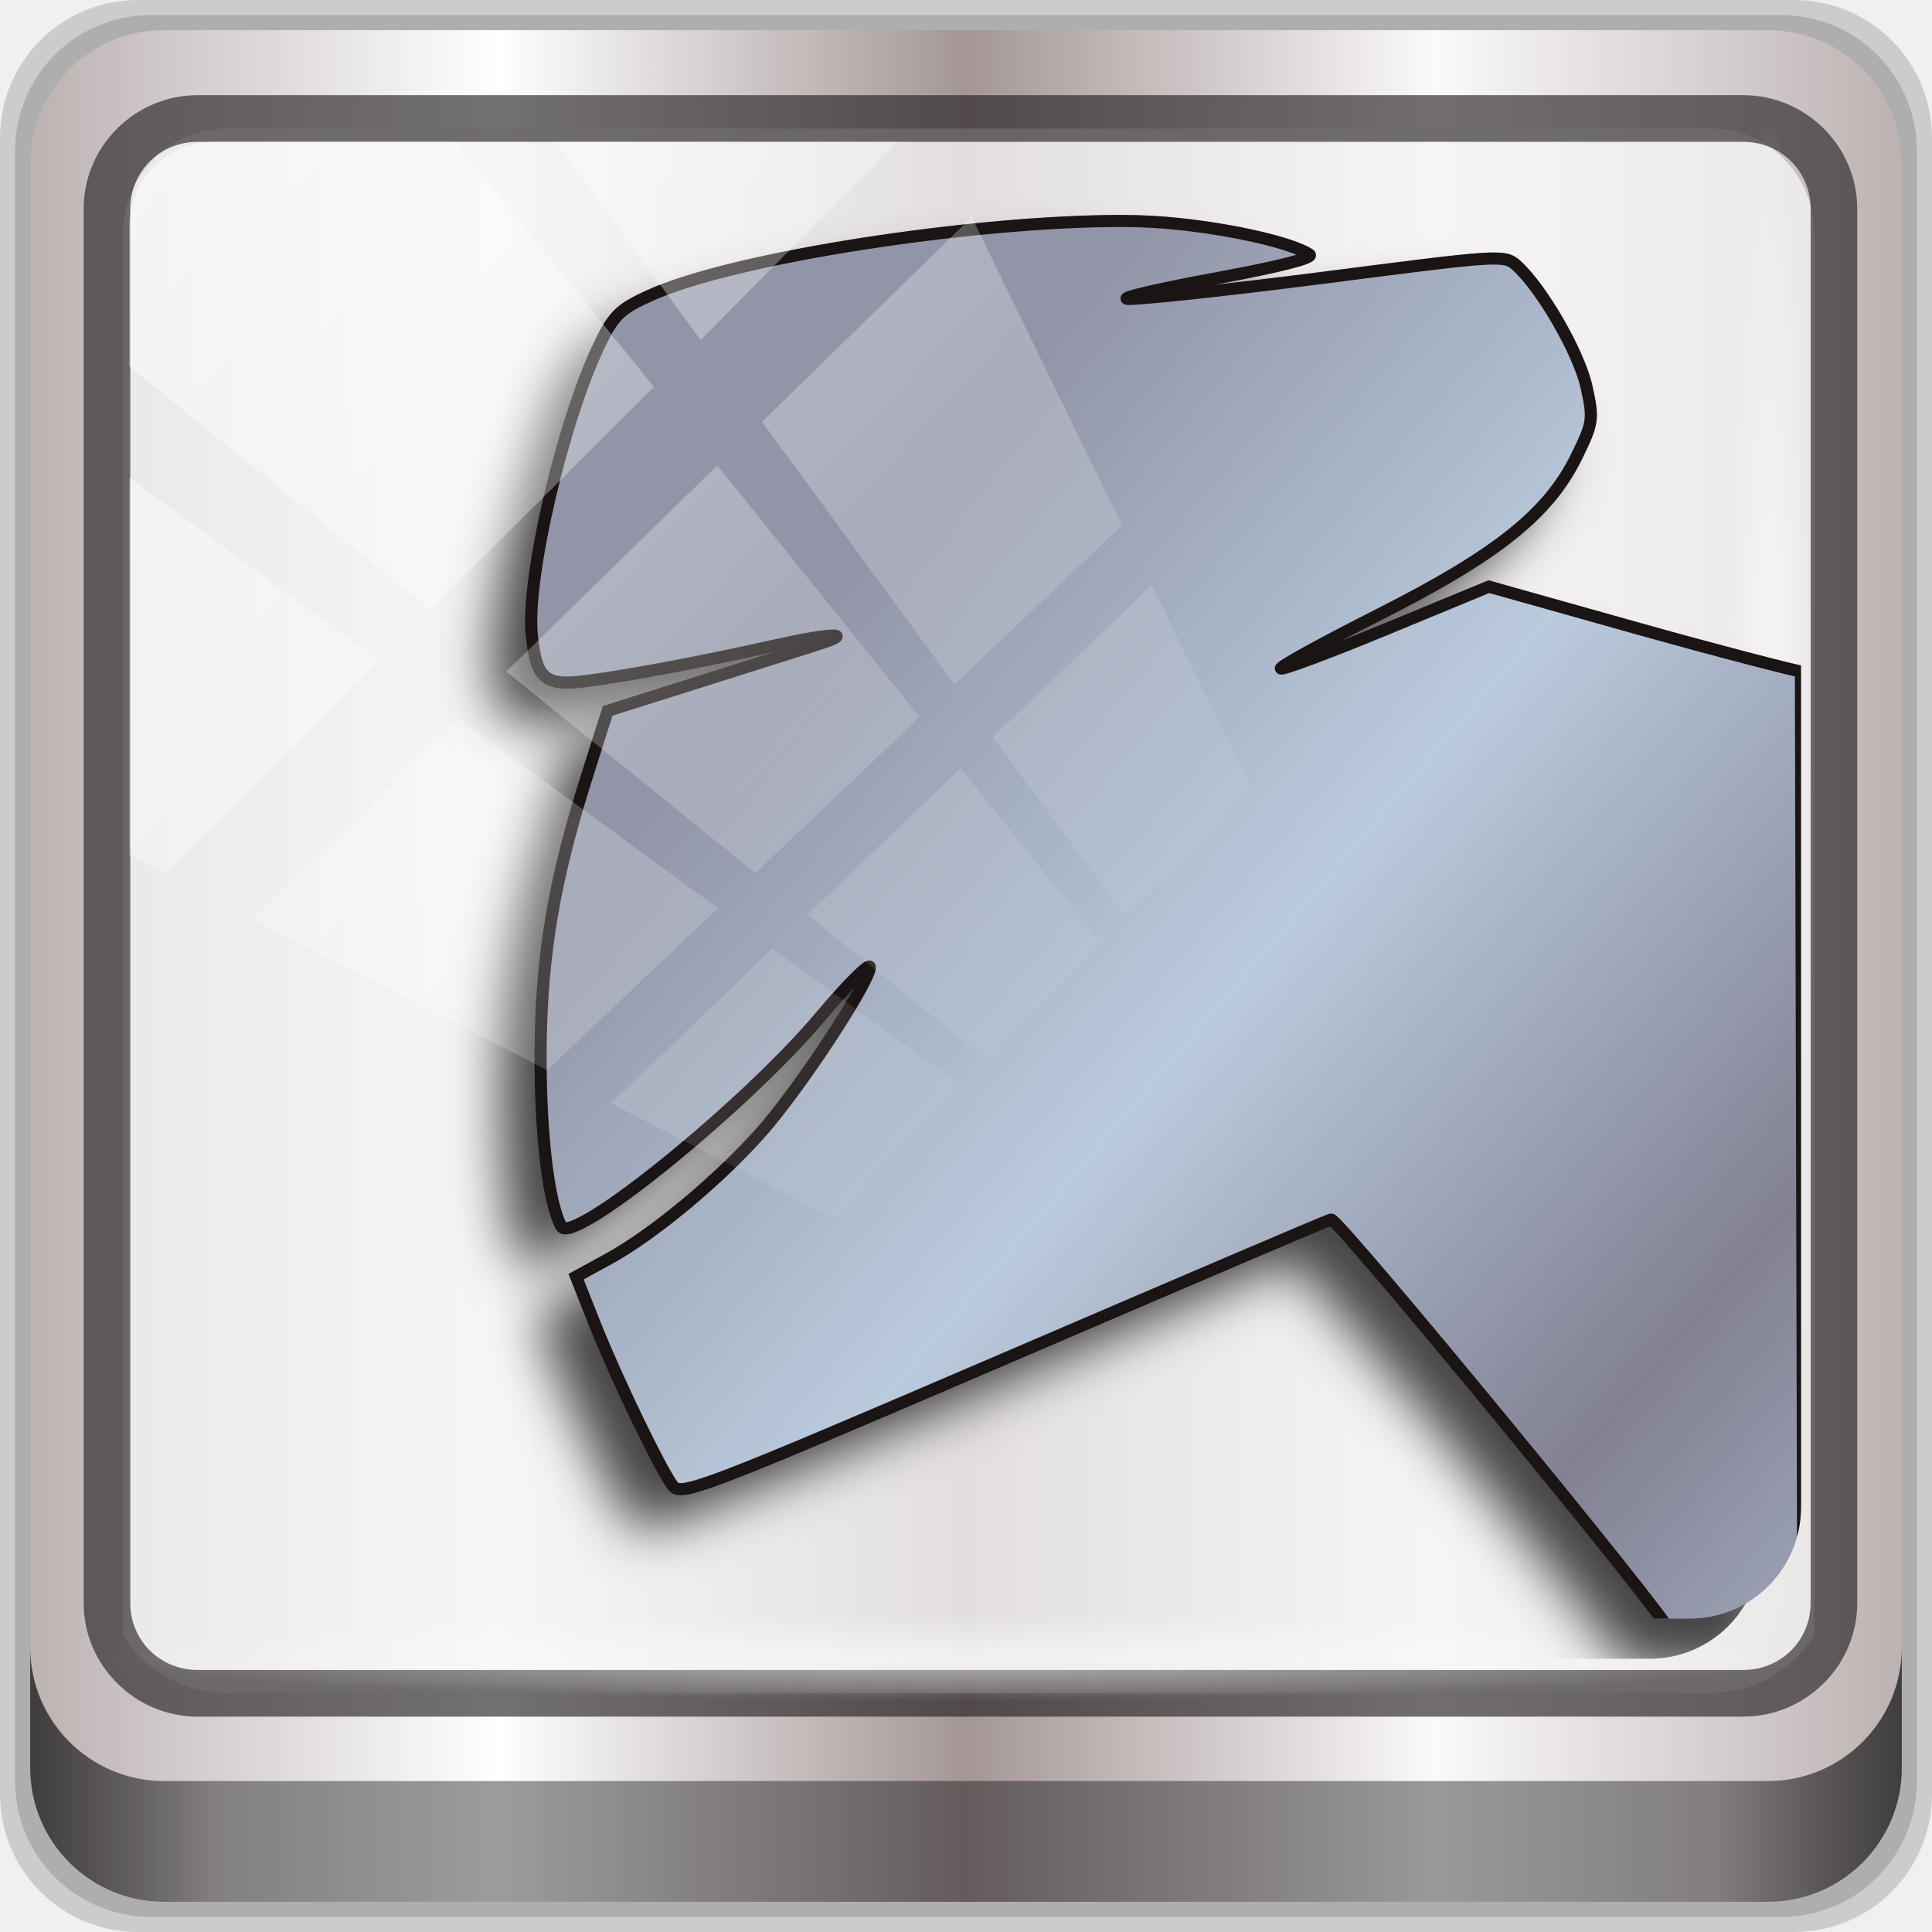
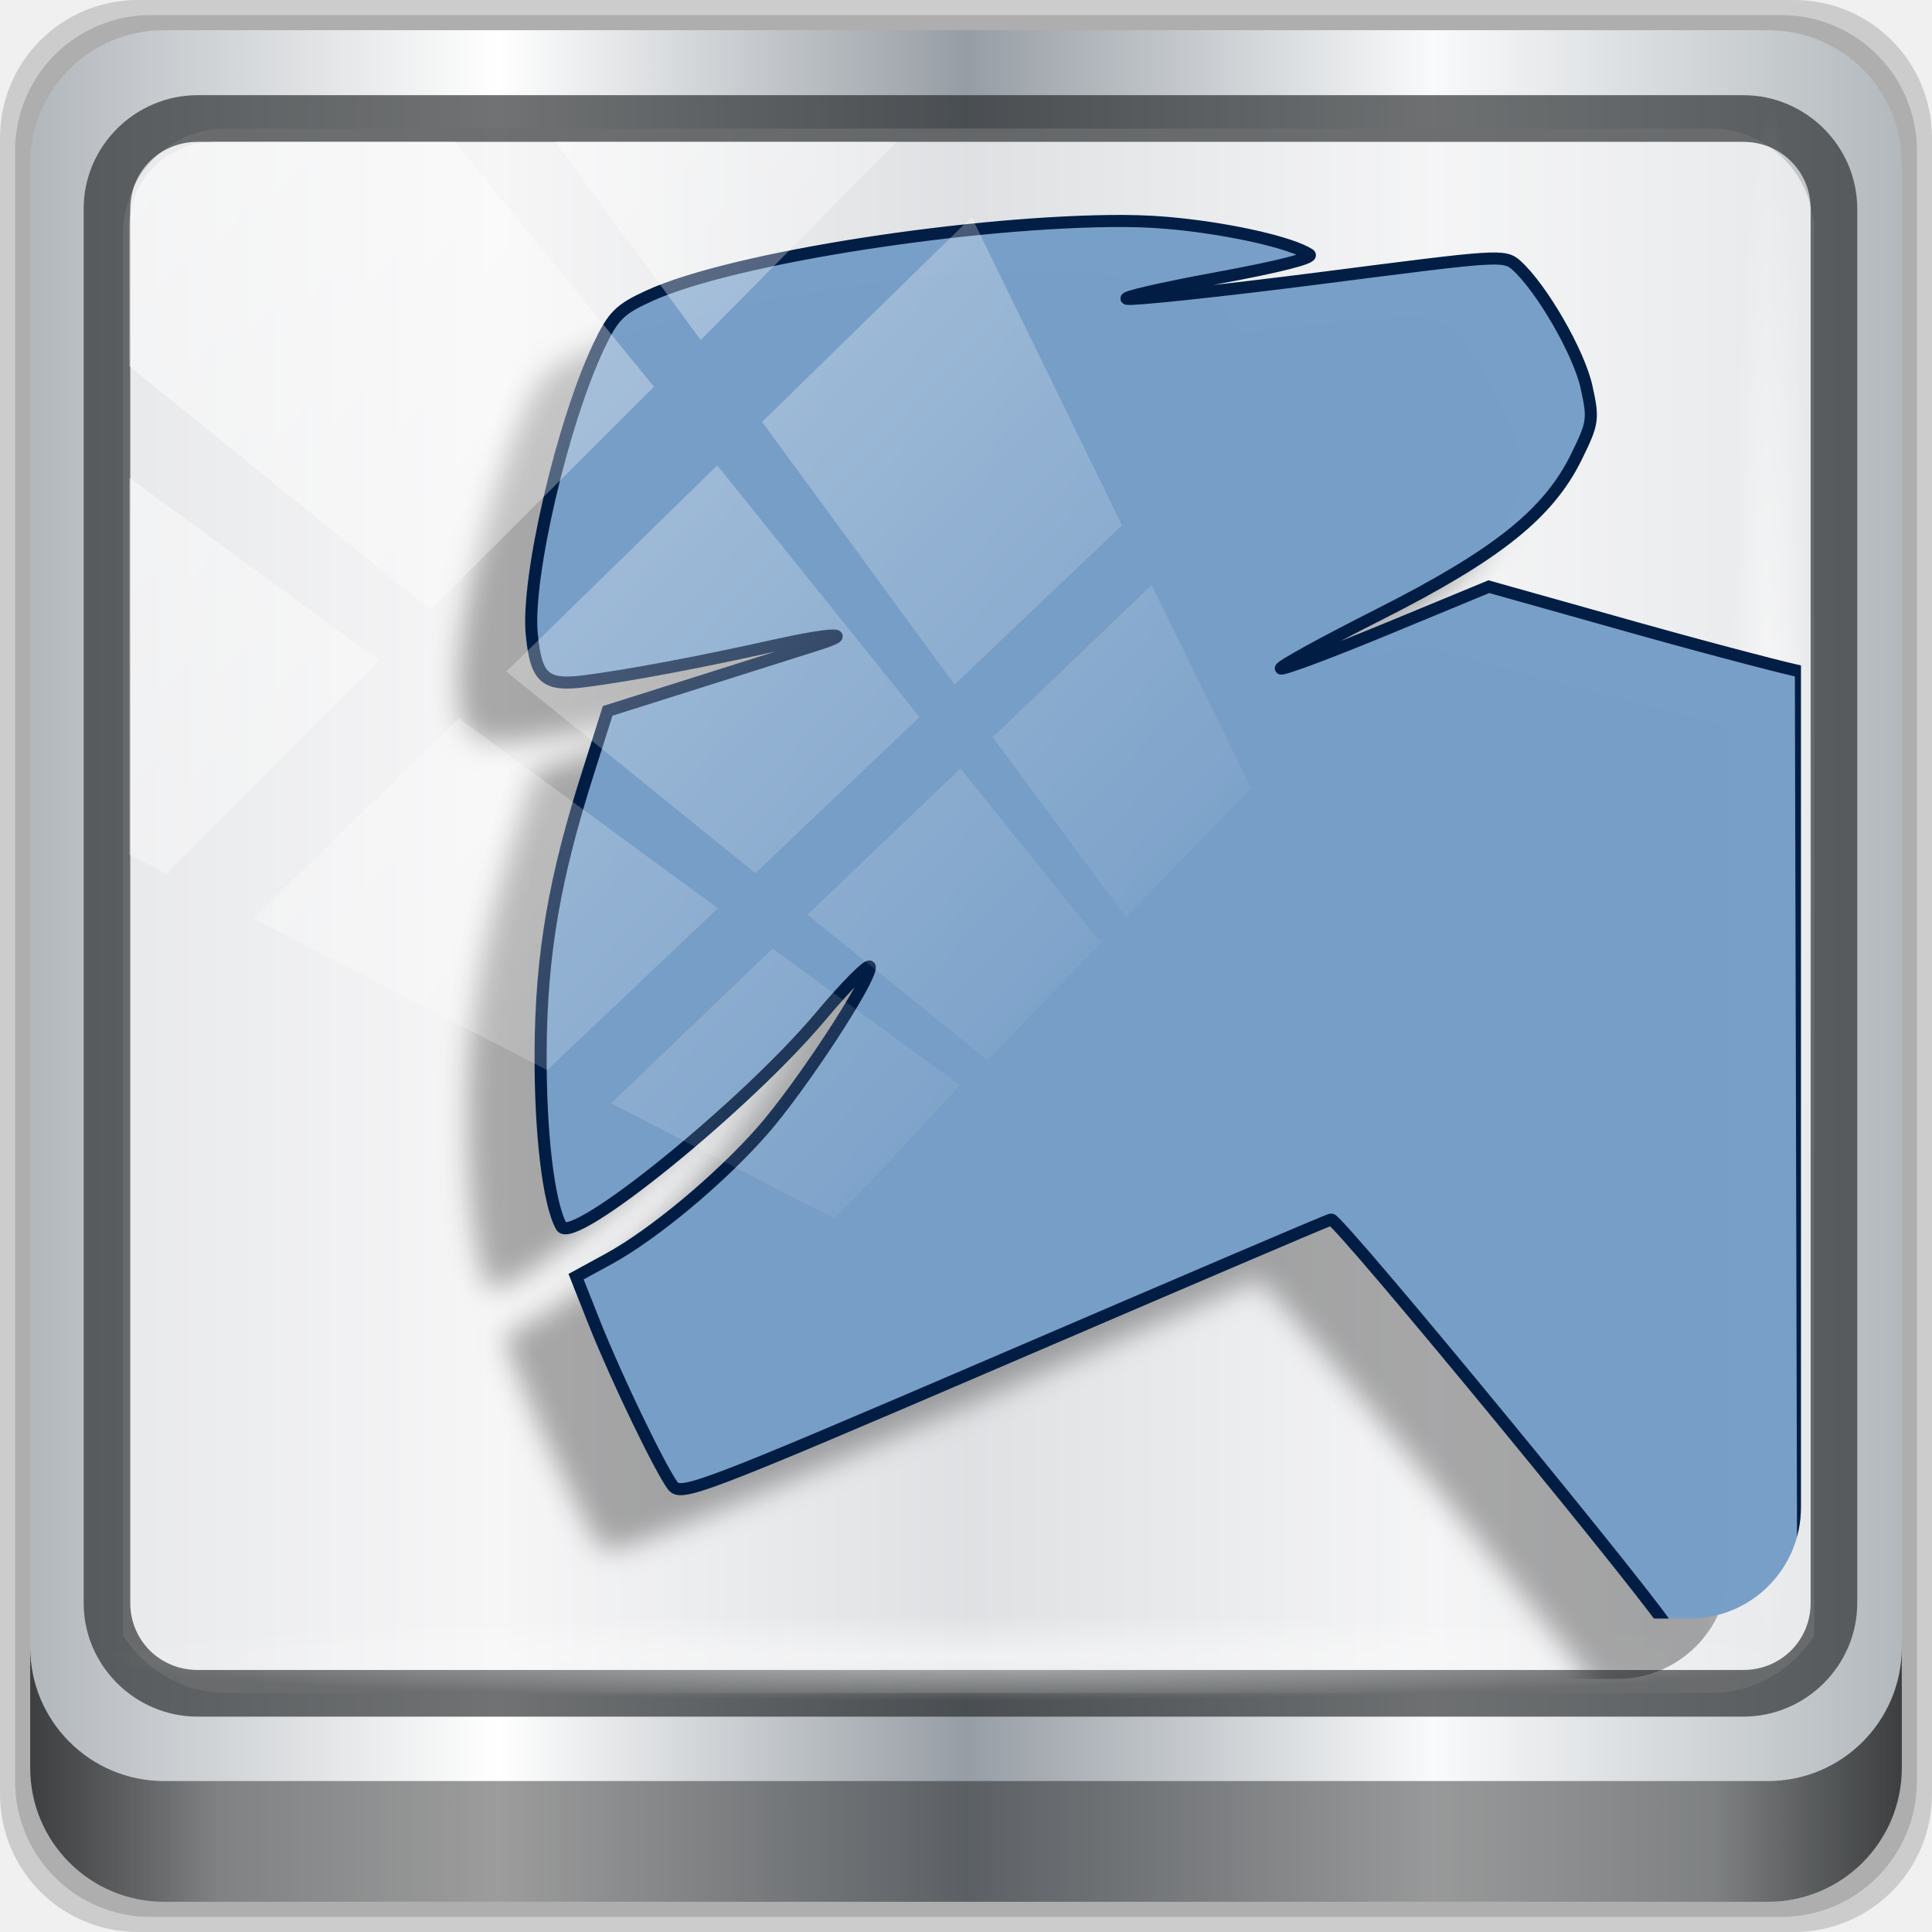
<svg xmlns="http://www.w3.org/2000/svg" xmlns:xlink="http://www.w3.org/1999/xlink" width="96" height="96" viewBox="0 0 96 96" version="1.1" id="svg1072">
  <defs id="defs1066">
    <linearGradient y2="47" x2="90" y1="47" x1="6" gradientTransform="matrix(1.107143,0,0,1.107143,-4.993903,-3.620687)" gradientUnits="userSpaceOnUse" id="linearGradient4071" xlink:href="#linearGradient6139-0" />
    <linearGradient id="linearGradient6139-0">
-       <stop style="stop-color:#bcb2b2;stop-opacity:1" offset="0" id="stop6141-2" />
+       <stop style="stop-color:#b2b7bc;stop-opacity:1" offset="0" id="stop6141-2" />
      <stop id="stop6151-0" offset="0.25" style="stop-color:#ffffff;stop-opacity:1;" />
-       <stop id="stop6147-1" offset="0.5" style="stop-color:#a49696;stop-opacity:1" />
-       <stop style="stop-color:#fbf9f9;stop-opacity:1;" offset="0.75" id="stop6149-4" />
-       <stop style="stop-color:#bcb2b2;stop-opacity:1" offset="1" id="stop6143-4" />
+       <stop id="stop6147-1" offset="0.5" style="stop-color:#969da4;stop-opacity:1" />
+       <stop style="stop-color:#f9fafb;stop-opacity:1" offset="0.75" id="stop6149-4" />
+       <stop style="stop-color:#b2b8bc;stop-opacity:1" offset="1" id="stop6143-4" />
    </linearGradient>
    <linearGradient gradientUnits="userSpaceOnUse" y2="88.172" x2="94.5" y1="88.172" x1="1.5" id="linearGradient4129" xlink:href="#linearGradient3832-0-6-1-1" gradientTransform="translate(0.1489535,0.415026)" />
    <linearGradient id="linearGradient3832-0-6-1-1">
      <stop id="stop3834-6-3-7-1" offset="0" style="stop-color:#000000;stop-opacity:1;" />
      <stop style="stop-color:#000000;stop-opacity:0.588;" offset="0.1" id="stop3872-2-4" />
      <stop id="stop3844-6-2-7-6" offset="0.9" style="stop-color:#000000;stop-opacity:0.588;" />
      <stop id="stop3836-5-0-2-9" offset="1" style="stop-color:#000000;stop-opacity:1;" />
    </linearGradient>
    <radialGradient r="43.199" fy="44.893" fx="13.948" cy="44.893" cx="13.948" gradientTransform="matrix(0.9751338,0,0,0.04919072,34.04765,80.58172)" gradientUnits="userSpaceOnUse" id="radialGradient7462" xlink:href="#linearGradient3737" />
    <linearGradient id="linearGradient3737">
      <stop id="stop3739" style="stop-color:#ffffff;stop-opacity:1" offset="0" />
      <stop id="stop3741" style="stop-color:#ffffff;stop-opacity:0" offset="1" />
    </linearGradient>
    <radialGradient r="43.199" fy="44.893" fx="13.948" cy="44.893" cx="13.948" gradientTransform="matrix(0.8883266,0,0,0.04919072,31.95952,-90.31726)" gradientUnits="userSpaceOnUse" id="radialGradient7464" xlink:href="#linearGradient3737" />
    <linearGradient y2="14.514" x2="50.528" y1="-28.642" x1="2.771" gradientUnits="userSpaceOnUse" id="linearGradient4767" xlink:href="#linearGradient3737" />
    <clipPath clipPathUnits="userSpaceOnUse" id="clipPath4156-4-1">
      <path style="opacity:0.6;fill:#ffffff;fill-opacity:1;stroke:none" d="m 27.046,-55.695 -14.214,13.321 h 0.061 l 15.653,21.771 10.231,-10.546 C 38.562,-32.302 27.468,-54.819 27.046,-55.695 Z M 9.647,-39.383 -5.241,-25.321 15.988,-7.806 26.372,-18.383 Z m 31.491,12.951 -9.741,9.714 8.945,12.458 7.781,-7.555 z m -49.84,4.379 -13.754,12.982 26.283,13.846 0.061,-0.062 -0.123,-0.062 L 13.599,-5.401 -8.702,-22.053 Z m 38.015,7.401 -9.803,9.775 11.579,9.559 7.628,-7.401 -8.669,-11.009 z m 20.187,5.674 -7.383,7.216 6.188,8.542 5.82,-6.137 z m -32.195,6.322 -9.557,9.498 13.662,7.185 7.934,-7.678 z m 23.312,2.374 -7.107,6.938 8.363,6.907 5.361,-5.674 -0.061,-0.092 -0.092,0.123 -6.464,-8.203 z m -8.73,8.542 -7.505,7.339 10.354,5.458 c 1.397,-1.321 5.675,-6.123 5.851,-6.322 z" id="path4158-0-8" />
    </clipPath>
    <clipPath clipPathUnits="userSpaceOnUse" id="clipPath3849-0">
      <rect style="fill:url(#radialGradient3853);fill-opacity:1;fill-rule:nonzero;stroke:none" id="rect3851-0" y="6" x="6" ry="6" rx="6" height="84" width="84" />
    </clipPath>
-     <filter id="filter4423">
-       <feGaussianBlur stdDeviation="1.447" id="feGaussianBlur4425" />
-     </filter>
-     <linearGradient xlink:href="#linearGradient4399" id="linearGradient4397" x1="55.211" y1="30.728" x2="-37.712" y2="110.034" gradientUnits="userSpaceOnUse" />
    <linearGradient id="linearGradient4399">
      <stop style="stop-color:#c1adad;stop-opacity:1;" offset="0" id="stop4401" />
      <stop id="stop4403" offset="0.25" style="stop-color:#ffffff;stop-opacity:1;" />
      <stop id="stop4405" offset="0.5" style="stop-color:#aa9090;stop-opacity:1;" />
      <stop style="stop-color:#fbf9f9;stop-opacity:1;" offset="0.75" id="stop4407" />
      <stop style="stop-color:#1b1414;stop-opacity:1" offset="1" id="stop4409" />
    </linearGradient>
    <clipPath clipPathUnits="userSpaceOnUse" id="clipPath1037">
      <rect style="fill:url(#radialGradient3853);fill-opacity:1;fill-rule:nonzero;stroke:none" id="rect1035" y="6" x="6" ry="6" rx="6" height="84" width="84" />
    </clipPath>
    <clipPath clipPathUnits="userSpaceOnUse" id="clipPath1041">
      <rect style="fill:url(#radialGradient3853);fill-opacity:1;fill-rule:nonzero;stroke:none" id="rect1039" y="6" x="6" ry="6" rx="6" height="84" width="84" />
    </clipPath>
+     <filter style="color-interpolation-filters:sRGB" id="filter902" x="-0.025" width="1.051" y="-0.023" height="1.046">
+       <feGaussianBlur stdDeviation="0.724" id="feGaussianBlur904" />
+     </filter>
  </defs>
  <g id="layer1" transform="translate(0,-1026.52)">
    <g transform="translate(-0.1489564,1026.105)" style="display:inline" id="g2574">
      <path id="path3288" d="M 89.292,0.415 H 7.006 c -3.799,0 -6.857,3.058 -6.857,6.857 V 89.558 c 0,3.799 3.058,6.857 6.857,6.857 H 89.292 c 3.799,0 6.857,-3.058 6.857,-6.857 V 7.272 c 0,-3.799 -3.058,-6.857 -6.857,-6.857 z" style="display:inline;opacity:0.15;fill:#000000;fill-opacity:1;fill-rule:nonzero;stroke:none" />
      <path style="display:inline;opacity:0.15;fill:#000000;fill-opacity:1;fill-rule:nonzero;stroke:none" d="M 88.649,1.165 H 7.649 c -3.739,0 -6.75,3.01 -6.75,6.75 V 88.915 c 0,3.74 3.011,6.75 6.75,6.75 H 88.649 c 3.74,0 6.75,-3.01 6.75,-6.75 V 7.915 c 0,-3.739 -3.01,-6.75 -6.75,-6.75 z" id="path4085" />
      <path id="rect4251-1" d="M 88.006,1.915 H 8.292 c -3.68,0 -6.643,2.963 -6.643,6.643 V 88.272 c 0,3.68 2.963,6.643 6.643,6.643 H 88.006 c 3.68,0 6.643,-2.963 6.643,-6.643 V 8.558 c 0,-3.68 -2.963,-6.643 -6.643,-6.643 z" style="display:inline;fill:url(#linearGradient4071);fill-opacity:1;fill-rule:nonzero;stroke:none" />
-       <path id="path3400-6" d="m 11.39,6.802 c -2.856,0 -5.124,2.323 -5.124,5.25 v 21.756 7.35 40.526 c 1.097,1.71 2.969,2.855 5.124,2.855 h 4.099 65.589 4.099 c 2.155,0 4.027,-1.145 5.124,-2.855 V 41.159 33.808 12.052 c 0,-2.927 -2.268,-5.25 -5.124,-5.25 z" style="display:inline;opacity:0.779;fill:#f5f3f3;fill-opacity:1;fill-rule:nonzero;stroke:none;stroke-width:1.037" />
-       <path style="color:#000000;font-style:normal;font-variant:normal;font-weight:normal;font-stretch:normal;font-size:medium;line-height:normal;font-family:Sans;-inkscape-font-specification:Sans;text-indent:0;text-align:start;text-decoration:none;text-decoration-line:none;letter-spacing:normal;word-spacing:normal;text-transform:none;writing-mode:lr-tb;direction:ltr;baseline-shift:baseline;text-anchor:start;display:inline;overflow:visible;visibility:visible;fill:#241f1f;fill-opacity:0.633;stroke:none;stroke-width:2.376;marker:none;enable-background:accumulate" d="m 9.974,5.144 c -3.117,0 -5.668,2.54 -5.668,5.646 v 69.278 c 0,3.106 2.551,5.646 5.668,5.646 H 86.766 c 3.117,0 5.668,-2.54 5.668,-5.646 V 10.79 c 0,-3.106 -2.551,-5.646 -5.668,-5.646 z m 0,2.319 H 86.766 c 1.888,0 3.352,1.48 3.352,3.327 v 69.278 c 0,1.846 -1.464,3.327 -3.352,3.327 H 9.974 c -1.888,0 -3.352,-1.48 -3.352,-3.327 V 10.79 c 0,-1.846 1.464,-3.327 3.352,-3.327 z" id="path4989" />
+       <path id="path3400-6" d="m 11.39,6.802 c -2.856,0 -5.124,2.323 -5.124,5.25 v 21.756 7.35 40.526 c 1.097,1.71 2.969,2.855 5.124,2.855 h 4.099 65.589 4.099 c 2.155,0 4.027,-1.145 5.124,-2.855 V 41.159 33.808 12.052 c 0,-2.927 -2.268,-5.25 -5.124,-5.25 z" style="display:inline;opacity:0.779;fill:#f3f4f5;fill-opacity:1;fill-rule:nonzero;stroke:none;stroke-width:1.037" />
+       <path style="color:#000000;font-style:normal;font-variant:normal;font-weight:normal;font-stretch:normal;font-size:medium;line-height:normal;font-family:Sans;-inkscape-font-specification:Sans;text-indent:0;text-align:start;text-decoration:none;text-decoration-line:none;letter-spacing:normal;word-spacing:normal;text-transform:none;writing-mode:lr-tb;direction:ltr;baseline-shift:baseline;text-anchor:start;display:inline;overflow:visible;visibility:visible;fill:#1f2224;fill-opacity:0.633;stroke:none;stroke-width:2.376;marker:none;enable-background:accumulate" d="m 9.974,5.144 c -3.117,0 -5.668,2.54 -5.668,5.646 v 69.278 c 0,3.106 2.551,5.646 5.668,5.646 H 86.766 c 3.117,0 5.668,-2.54 5.668,-5.646 V 10.79 c 0,-3.106 -2.551,-5.646 -5.668,-5.646 z m 0,2.319 H 86.766 c 1.888,0 3.352,1.48 3.352,3.327 v 69.278 c 0,1.846 -1.464,3.327 -3.352,3.327 H 9.974 c -1.888,0 -3.352,-1.48 -3.352,-3.327 V 10.79 c 0,-1.846 1.464,-3.327 3.352,-3.327 z" id="path4989" />
      <path id="path4118" d="m 1.649,82.259 v 6 c 0,3.68 2.976,6.656 6.656,6.656 H 87.993 c 3.68,0 6.656,-2.976 6.656,-6.656 v -6 c 0,3.68 -2.976,6.656 -6.656,6.656 H 8.305 c -3.68,0 -6.656,-2.976 -6.656,-6.656 z" style="display:inline;opacity:0.658;fill:url(#linearGradient4129);fill-opacity:1;fill-rule:nonzero;stroke:none" />
      <rect ry="4.25" rx="0" y="80.665" x="5.524" height="4.25" width="84.25" id="rect4131" style="opacity:0.55;fill:url(#radialGradient7462);fill-opacity:1;stroke:none" />
      <rect transform="rotate(90)" style="opacity:0.669;fill:url(#radialGradient7464);fill-opacity:1;stroke:none" id="rect4141" width="76.75" height="4.25" x="5.975" y="-90.234" rx="0" ry="4.25" />
      <g id="g4391" transform="matrix(-1,0,0,1,98.05169,0.4155664)">
-         <path id="path4381" d="m 42.586,14.565 c -1.124,0.003 -2.11,0.069 -2.979,0.16 -3.007,0.314 -6.114,1.024 -7.076,1.649 -0.271,0.176 1.663,0.663 5.001,1.277 2.997,0.551 5.169,1.053 4.842,1.117 -0.328,0.064 -5,-0.421 -10.428,-1.117 -9.53,-1.223 -9.924,-1.292 -10.588,-0.692 -1.384,1.252 -3.368,4.712 -3.777,6.544 -0.397,1.773 -0.351,1.973 0.532,3.777 1.505,3.076 4.272,5.292 10.641,8.513 3.011,1.523 5.41,2.837 5.32,2.926 -0.089,0.089 -2.641,-0.866 -5.693,-2.128 l -5.533,-2.288 -8.14,2.288 C 10.229,37.845 6.188,38.88 6.004,38.88 L 5.874,90.646 h 7.237 c 0,-0.534 17.872,-22.267 18.249,-22.185 0.215,0.047 8.179,3.458 17.717,7.555 16.29,6.997 17.383,7.4 17.823,6.81 0.666,-0.893 2.989,-5.686 4.203,-8.725 l 1.011,-2.554 -1.756,-0.958 c -2.458,-1.344 -6.042,-4.345 -8.3,-6.916 -2.06,-2.347 -5.799,-8.039 -5.799,-8.832 0,-0.262 1.217,0.94 2.66,2.66 4.054,4.831 13.406,12.408 13.993,11.332 0.696,-1.277 1.14,-5.05 1.117,-9.417 -0.027,-5.332 -0.772,-9.487 -2.607,-15.216 l -1.011,-3.192 -5.054,-1.596 -6.225,-1.969 c -2.197,-0.691 -0.875,-0.665 2.341,0.053 3.845,0.859 7.797,1.611 10.215,1.915 2.13,0.268 2.592,-0.184 2.82,-2.554 C 74.799,33.836 72.858,25.477 70.89,21.322 70.105,19.664 69.749,19.329 68.177,18.609 63.598,16.513 50.452,14.541 42.586,14.565 Z" style="opacity:0.713;fill:#000000;fill-opacity:1;stroke:none;filter:url(#filter4423)" clip-path="url(#clipPath3849-0)" transform="matrix(0.9205879,0,0,0.9205879,4.889782,-0.4286416)" />
-         <path transform="matrix(0.9205879,0,0,0.9205879,2.889782,-2.428642)" clip-path="url(#clipPath3849-0)" style="fill:url(#linearGradient4397);fill-opacity:1;stroke:#1b1414;stroke-width:0.652;stroke-miterlimit:4;stroke-dasharray:none;stroke-opacity:1" d="m 42.586,14.565 c -1.124,0.003 -2.11,0.069 -2.979,0.16 -3.007,0.314 -6.114,1.024 -7.076,1.649 -0.271,0.176 1.663,0.663 5.001,1.277 2.997,0.551 5.169,1.053 4.842,1.117 -0.328,0.064 -5,-0.421 -10.428,-1.117 -9.53,-1.223 -9.924,-1.292 -10.588,-0.692 -1.384,1.252 -3.368,4.712 -3.777,6.544 -0.397,1.773 -0.351,1.973 0.532,3.777 1.505,3.076 4.272,5.292 10.641,8.513 3.011,1.523 5.41,2.837 5.32,2.926 -0.089,0.089 -2.641,-0.866 -5.693,-2.128 l -5.533,-2.288 -8.14,2.288 C 10.229,37.845 6.188,38.88 6.004,38.88 L 5.874,90.646 h 7.237 c 0,-0.534 17.872,-22.267 18.249,-22.185 0.215,0.047 8.179,3.458 17.717,7.555 16.29,6.997 17.383,7.4 17.823,6.81 0.666,-0.893 2.989,-5.686 4.203,-8.725 l 1.011,-2.554 -1.756,-0.958 c -2.458,-1.344 -6.042,-4.345 -8.3,-6.916 -2.06,-2.347 -5.799,-8.039 -5.799,-8.832 0,-0.262 1.217,0.94 2.66,2.66 4.054,4.831 13.406,12.408 13.993,11.332 0.696,-1.277 1.14,-5.05 1.117,-9.417 -0.027,-5.332 -0.772,-9.487 -2.607,-15.216 l -1.011,-3.192 -5.054,-1.596 -6.225,-1.969 c -2.197,-0.691 -0.875,-0.665 2.341,0.053 3.845,0.859 7.797,1.611 10.215,1.915 2.13,0.268 2.592,-0.184 2.82,-2.554 C 74.799,33.836 72.858,25.477 70.89,21.322 70.105,19.664 69.749,19.329 68.177,18.609 63.598,16.513 50.452,14.541 42.586,14.565 Z" id="path3062" />
-         <path id="path4427" d="m 42.586,14.565 c -1.124,0.003 -2.11,0.069 -2.979,0.16 -3.007,0.314 -6.114,1.024 -7.076,1.649 -0.271,0.176 1.663,0.663 5.001,1.277 2.997,0.551 5.169,1.053 4.842,1.117 -0.328,0.064 -5,-0.421 -10.428,-1.117 -9.53,-1.223 -9.924,-1.292 -10.588,-0.692 -1.384,1.252 -3.368,4.712 -3.777,6.544 -0.397,1.773 -0.351,1.973 0.532,3.777 1.505,3.076 4.272,5.292 10.641,8.513 3.011,1.523 5.41,2.837 5.32,2.926 -0.089,0.089 -2.641,-0.866 -5.693,-2.128 l -5.533,-2.288 -8.14,2.288 C 10.229,37.845 6.188,38.88 6.004,38.88 L 5.874,90.646 h 7.237 c 0,-0.534 17.872,-22.267 18.249,-22.185 0.215,0.047 8.179,3.458 17.717,7.555 16.29,6.997 17.383,7.4 17.823,6.81 0.666,-0.893 2.989,-5.686 4.203,-8.725 l 1.011,-2.554 -1.756,-0.958 c -2.458,-1.344 -6.042,-4.345 -8.3,-6.916 -2.06,-2.347 -5.799,-8.039 -5.799,-8.832 0,-0.262 1.217,0.94 2.66,2.66 4.054,4.831 13.406,12.408 13.993,11.332 0.696,-1.277 1.14,-5.05 1.117,-9.417 -0.027,-5.332 -0.772,-9.487 -2.607,-15.216 l -1.011,-3.192 -5.054,-1.596 -6.225,-1.969 c -2.197,-0.691 -0.875,-0.665 2.341,0.053 3.845,0.859 7.797,1.611 10.215,1.915 2.13,0.268 2.592,-0.184 2.82,-2.554 C 74.799,33.836 72.858,25.477 70.89,21.322 70.105,19.664 69.749,19.329 68.177,18.609 63.598,16.513 50.452,14.541 42.586,14.565 Z" style="opacity:0.338;fill:#336699;fill-opacity:1;stroke:#1b1414;stroke-width:0.652;stroke-miterlimit:4;stroke-dasharray:none;stroke-opacity:1" clip-path="url(#clipPath3849-0)" transform="matrix(0.9205879,0,0,0.9205879,2.889782,-2.428642)" />
+         <path id="path4381" d="m 42.586,14.565 c -1.124,0.003 -2.11,0.069 -2.979,0.16 -3.007,0.314 -6.114,1.024 -7.076,1.649 -0.271,0.176 1.663,0.663 5.001,1.277 2.997,0.551 5.169,1.053 4.842,1.117 -0.328,0.064 -5,-0.421 -10.428,-1.117 -9.53,-1.223 -9.924,-1.292 -10.588,-0.692 -1.384,1.252 -3.368,4.712 -3.777,6.544 -0.397,1.773 -0.351,1.973 0.532,3.777 1.505,3.076 4.272,5.292 10.641,8.513 3.011,1.523 5.41,2.837 5.32,2.926 -0.089,0.089 -2.641,-0.866 -5.693,-2.128 l -5.533,-2.288 -8.14,2.288 C 10.229,37.845 6.188,38.88 6.004,38.88 L 5.874,90.646 h 7.237 c 0,-0.534 17.872,-22.267 18.249,-22.185 0.215,0.047 8.179,3.458 17.717,7.555 16.29,6.997 17.383,7.4 17.823,6.81 0.666,-0.893 2.989,-5.686 4.203,-8.725 l 1.011,-2.554 -1.756,-0.958 c -2.458,-1.344 -6.042,-4.345 -8.3,-6.916 -2.06,-2.347 -5.799,-8.039 -5.799,-8.832 0,-0.262 1.217,0.94 2.66,2.66 4.054,4.831 13.406,12.408 13.993,11.332 0.696,-1.277 1.14,-5.05 1.117,-9.417 -0.027,-5.332 -0.772,-9.487 -2.607,-15.216 l -1.011,-3.192 -5.054,-1.596 -6.225,-1.969 c -2.197,-0.691 -0.875,-0.665 2.341,0.053 3.845,0.859 7.797,1.611 10.215,1.915 2.13,0.268 2.592,-0.184 2.82,-2.554 C 74.799,33.836 72.858,25.477 70.89,21.322 70.105,19.664 69.749,19.329 68.177,18.609 63.598,16.513 50.452,14.541 42.586,14.565 Z" style="opacity:0.713;fill:#000000;fill-opacity:0.449;stroke:none;filter:url(#filter902)" clip-path="url(#clipPath3849-0)" transform="matrix(0.9205879,0,0,0.9205879,6.489735,0.5715253)" />
+         <path id="path4427" d="m 42.586,14.565 c -1.124,0.003 -2.11,0.069 -2.979,0.16 -3.007,0.314 -6.114,1.024 -7.076,1.649 -0.271,0.176 1.663,0.663 5.001,1.277 2.997,0.551 5.169,1.053 4.842,1.117 -0.328,0.064 -5,-0.421 -10.428,-1.117 -9.53,-1.223 -9.924,-1.292 -10.588,-0.692 -1.384,1.252 -3.368,4.712 -3.777,6.544 -0.397,1.773 -0.351,1.973 0.532,3.777 1.505,3.076 4.272,5.292 10.641,8.513 3.011,1.523 5.41,2.837 5.32,2.926 -0.089,0.089 -2.641,-0.866 -5.693,-2.128 l -5.533,-2.288 -8.14,2.288 C 10.229,37.845 6.188,38.88 6.004,38.88 L 5.874,90.646 h 7.237 c 0,-0.534 17.872,-22.267 18.249,-22.185 0.215,0.047 8.179,3.458 17.717,7.555 16.29,6.997 17.383,7.4 17.823,6.81 0.666,-0.893 2.989,-5.686 4.203,-8.725 l 1.011,-2.554 -1.756,-0.958 c -2.458,-1.344 -6.042,-4.345 -8.3,-6.916 -2.06,-2.347 -5.799,-8.039 -5.799,-8.832 0,-0.262 1.217,0.94 2.66,2.66 4.054,4.831 13.406,12.408 13.993,11.332 0.696,-1.277 1.14,-5.05 1.117,-9.417 -0.027,-5.332 -0.772,-9.487 -2.607,-15.216 l -1.011,-3.192 -5.054,-1.596 -6.225,-1.969 c -2.197,-0.691 -0.875,-0.665 2.341,0.053 3.845,0.859 7.797,1.611 10.215,1.915 2.13,0.268 2.592,-0.184 2.82,-2.554 C 74.799,33.836 72.858,25.477 70.89,21.322 70.105,19.664 69.749,19.329 68.177,18.609 63.598,16.513 50.452,14.541 42.586,14.565 Z" style="opacity:0.988;fill:#769ec7;fill-opacity:1;stroke:#001b43;stroke-width:0.652;stroke-miterlimit:4;stroke-dasharray:none;stroke-opacity:1" clip-path="url(#clipPath3849-0)" transform="matrix(0.9205879,0,0,0.9205879,2.889782,-2.428642)" />
      </g>
      <rect clip-path="url(#clipPath4156-4-1)" ry="3.957" rx="3.957" y="-30" x="2" height="69.024" width="75.966" id="rect4146" style="opacity:0.508;fill:url(#linearGradient4767);fill-opacity:1;stroke:none" transform="matrix(1.069245,0,0,1.047683,4.44418,38.89401)" />
    </g>
  </g>
</svg>
